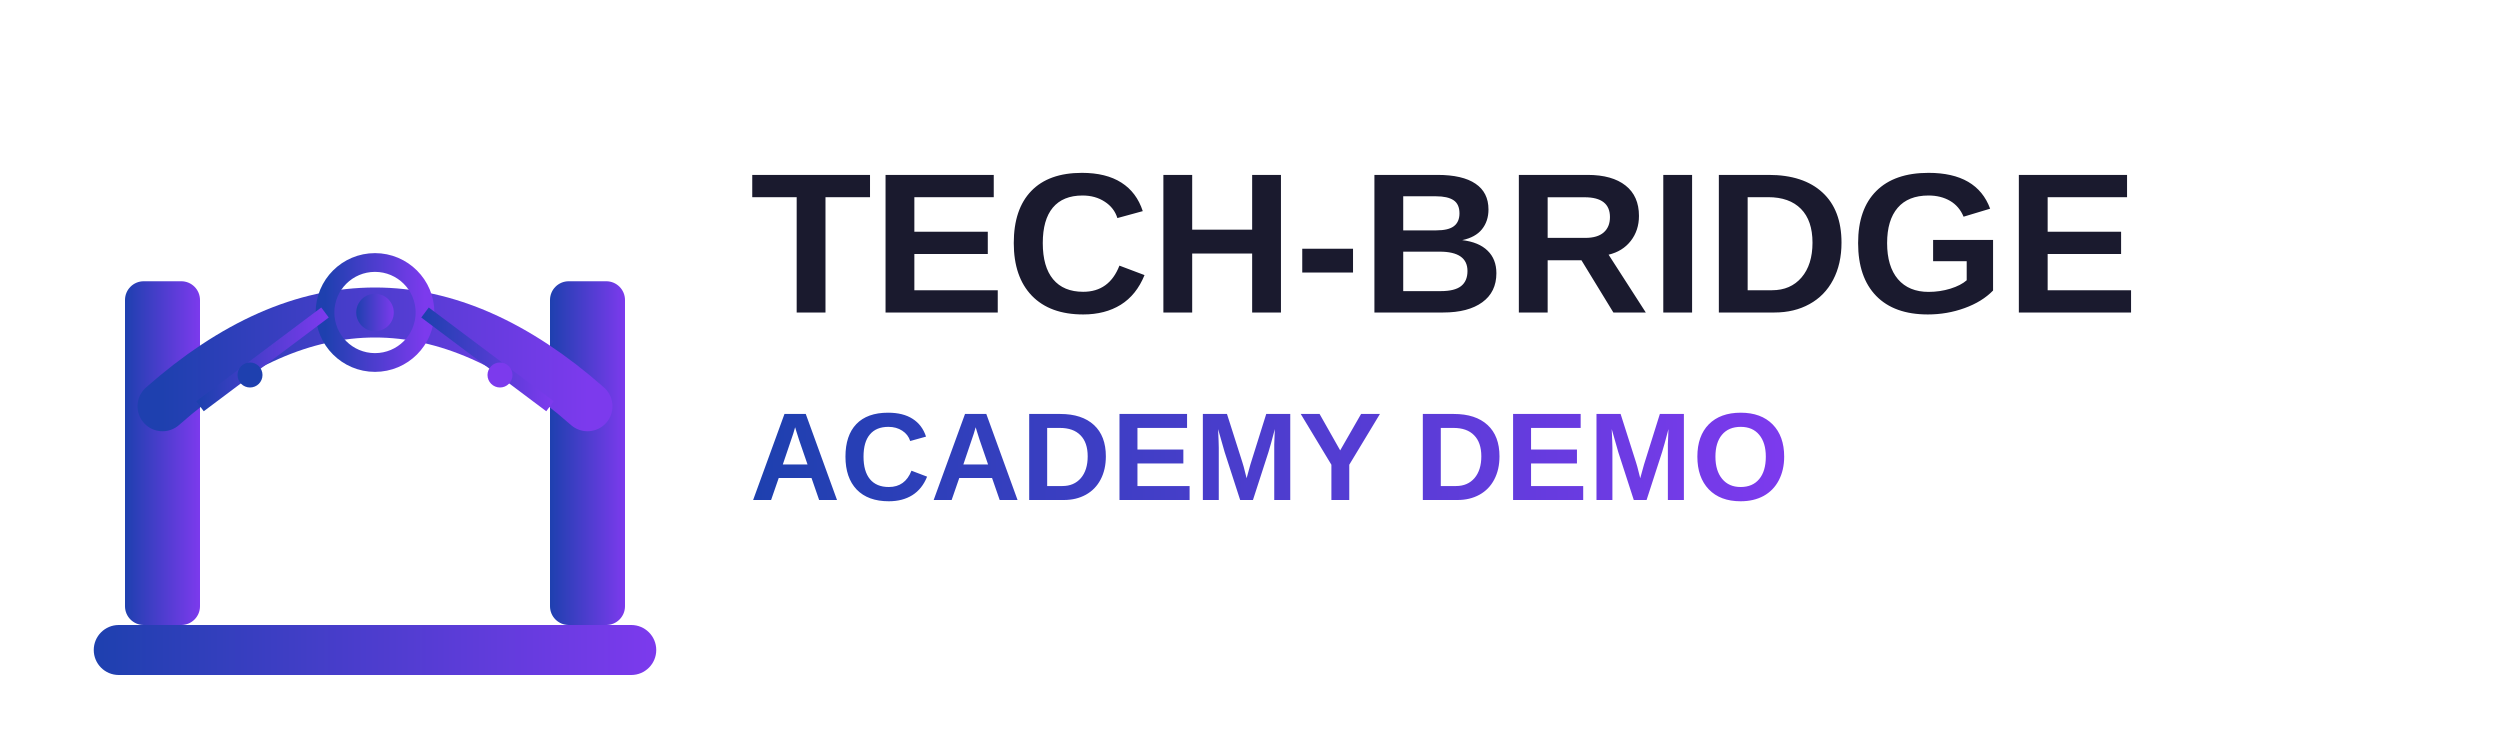
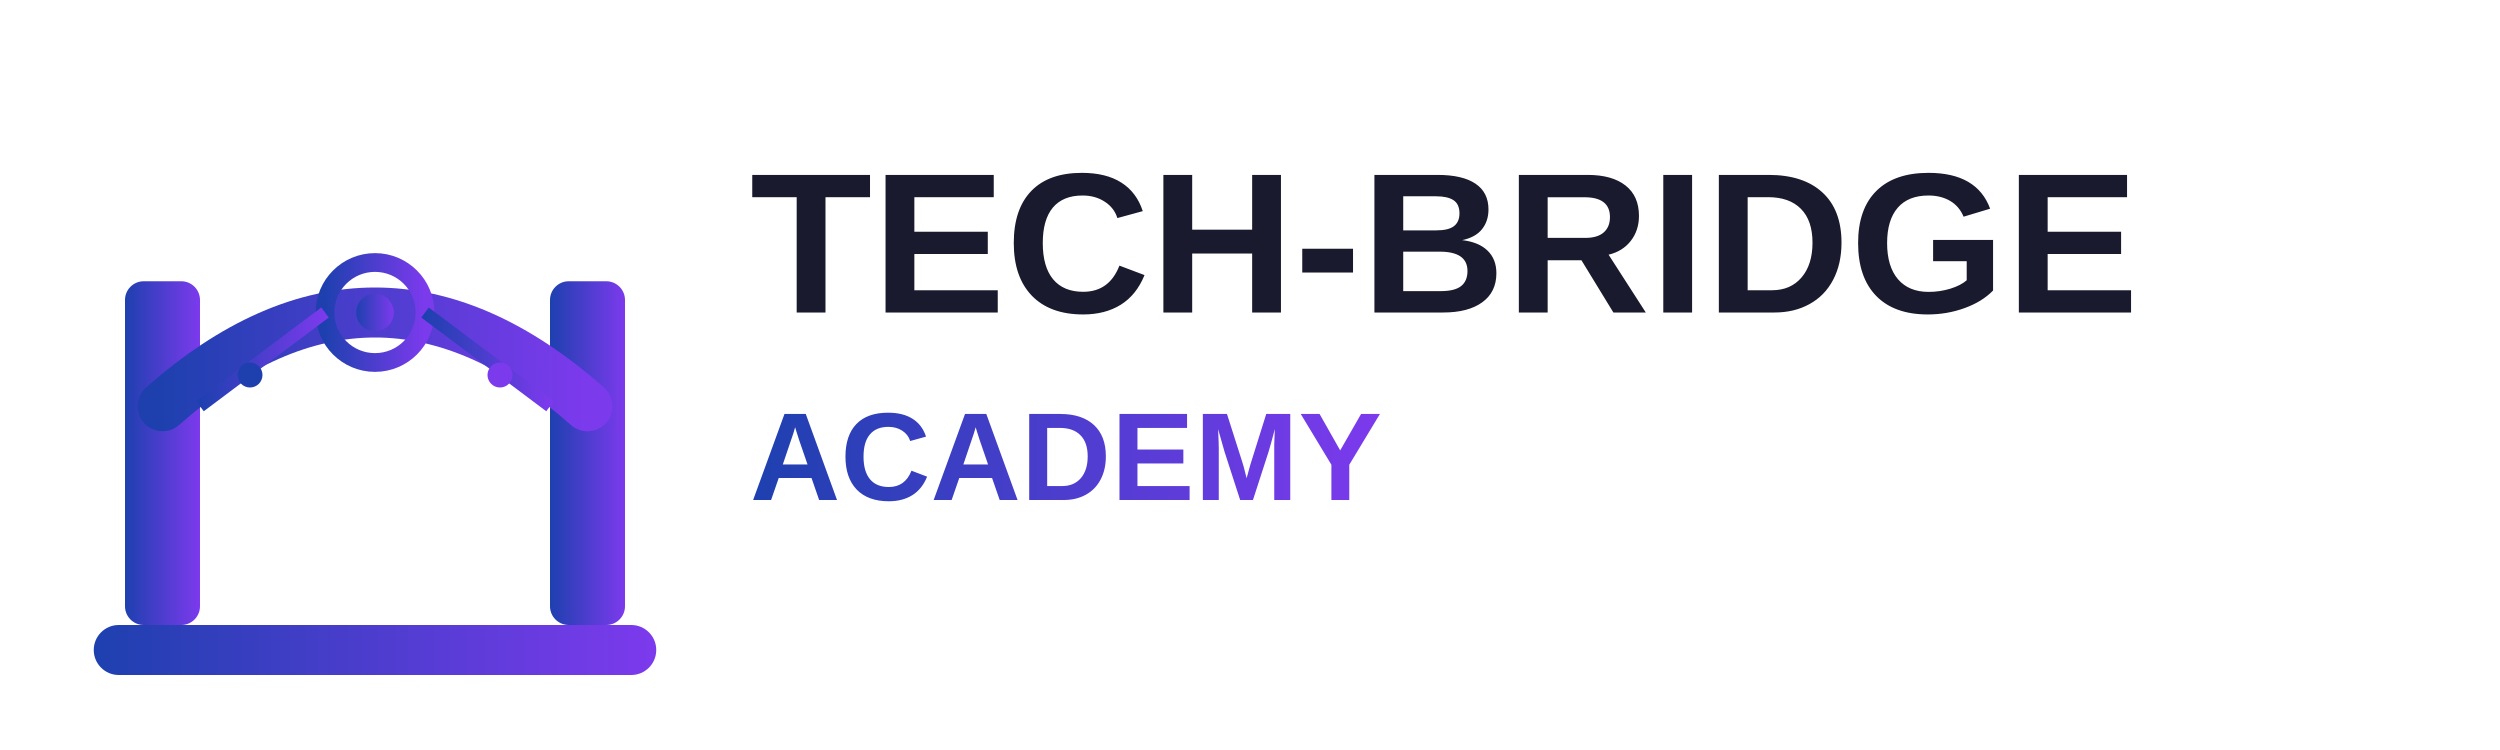
<svg xmlns="http://www.w3.org/2000/svg" viewBox="0 0 400 120">
  <defs>
    <linearGradient id="demoGradient" x1="0%" y1="0%" x2="100%" y2="0%">
      <stop offset="0%" style="stop-color:#1e40af" />
      <stop offset="100%" style="stop-color:#7c3aed" />
    </linearGradient>
  </defs>
  <g transform="translate(10, 15)">
    <rect x="5" y="85" width="90" height="8" rx="4" fill="url(#demoGradient)" />
    <rect x="10" y="30" width="12" height="55" rx="3" fill="url(#demoGradient)" />
    <rect x="78" y="30" width="12" height="55" rx="3" fill="url(#demoGradient)" />
    <path d="M 16 50 Q 50 20 84 50" stroke="url(#demoGradient)" stroke-width="8" fill="none" stroke-linecap="round" />
    <circle cx="50" cy="35" r="8" fill="none" stroke="url(#demoGradient)" stroke-width="3" />
    <circle cx="50" cy="35" r="3" fill="url(#demoGradient)" />
    <line x1="22" y1="50" x2="42" y2="35" stroke="url(#demoGradient)" stroke-width="2" />
    <line x1="78" y1="50" x2="58" y2="35" stroke="url(#demoGradient)" stroke-width="2" />
    <circle cx="30" cy="45" r="2" fill="#1e40af" />
    <circle cx="70" cy="45" r="2" fill="#7c3aed" />
  </g>
  <text x="120" y="50" font-family="Arial, sans-serif" font-size="32" font-weight="bold" fill="#1a1a2e">
    TECH-BRIDGE
  </text>
  <text x="120" y="80" font-family="Arial, sans-serif" font-size="20" font-weight="600" fill="url(#demoGradient)">
-     ACADEMY DEMO
+     ACADEMY
  </text>
</svg>
